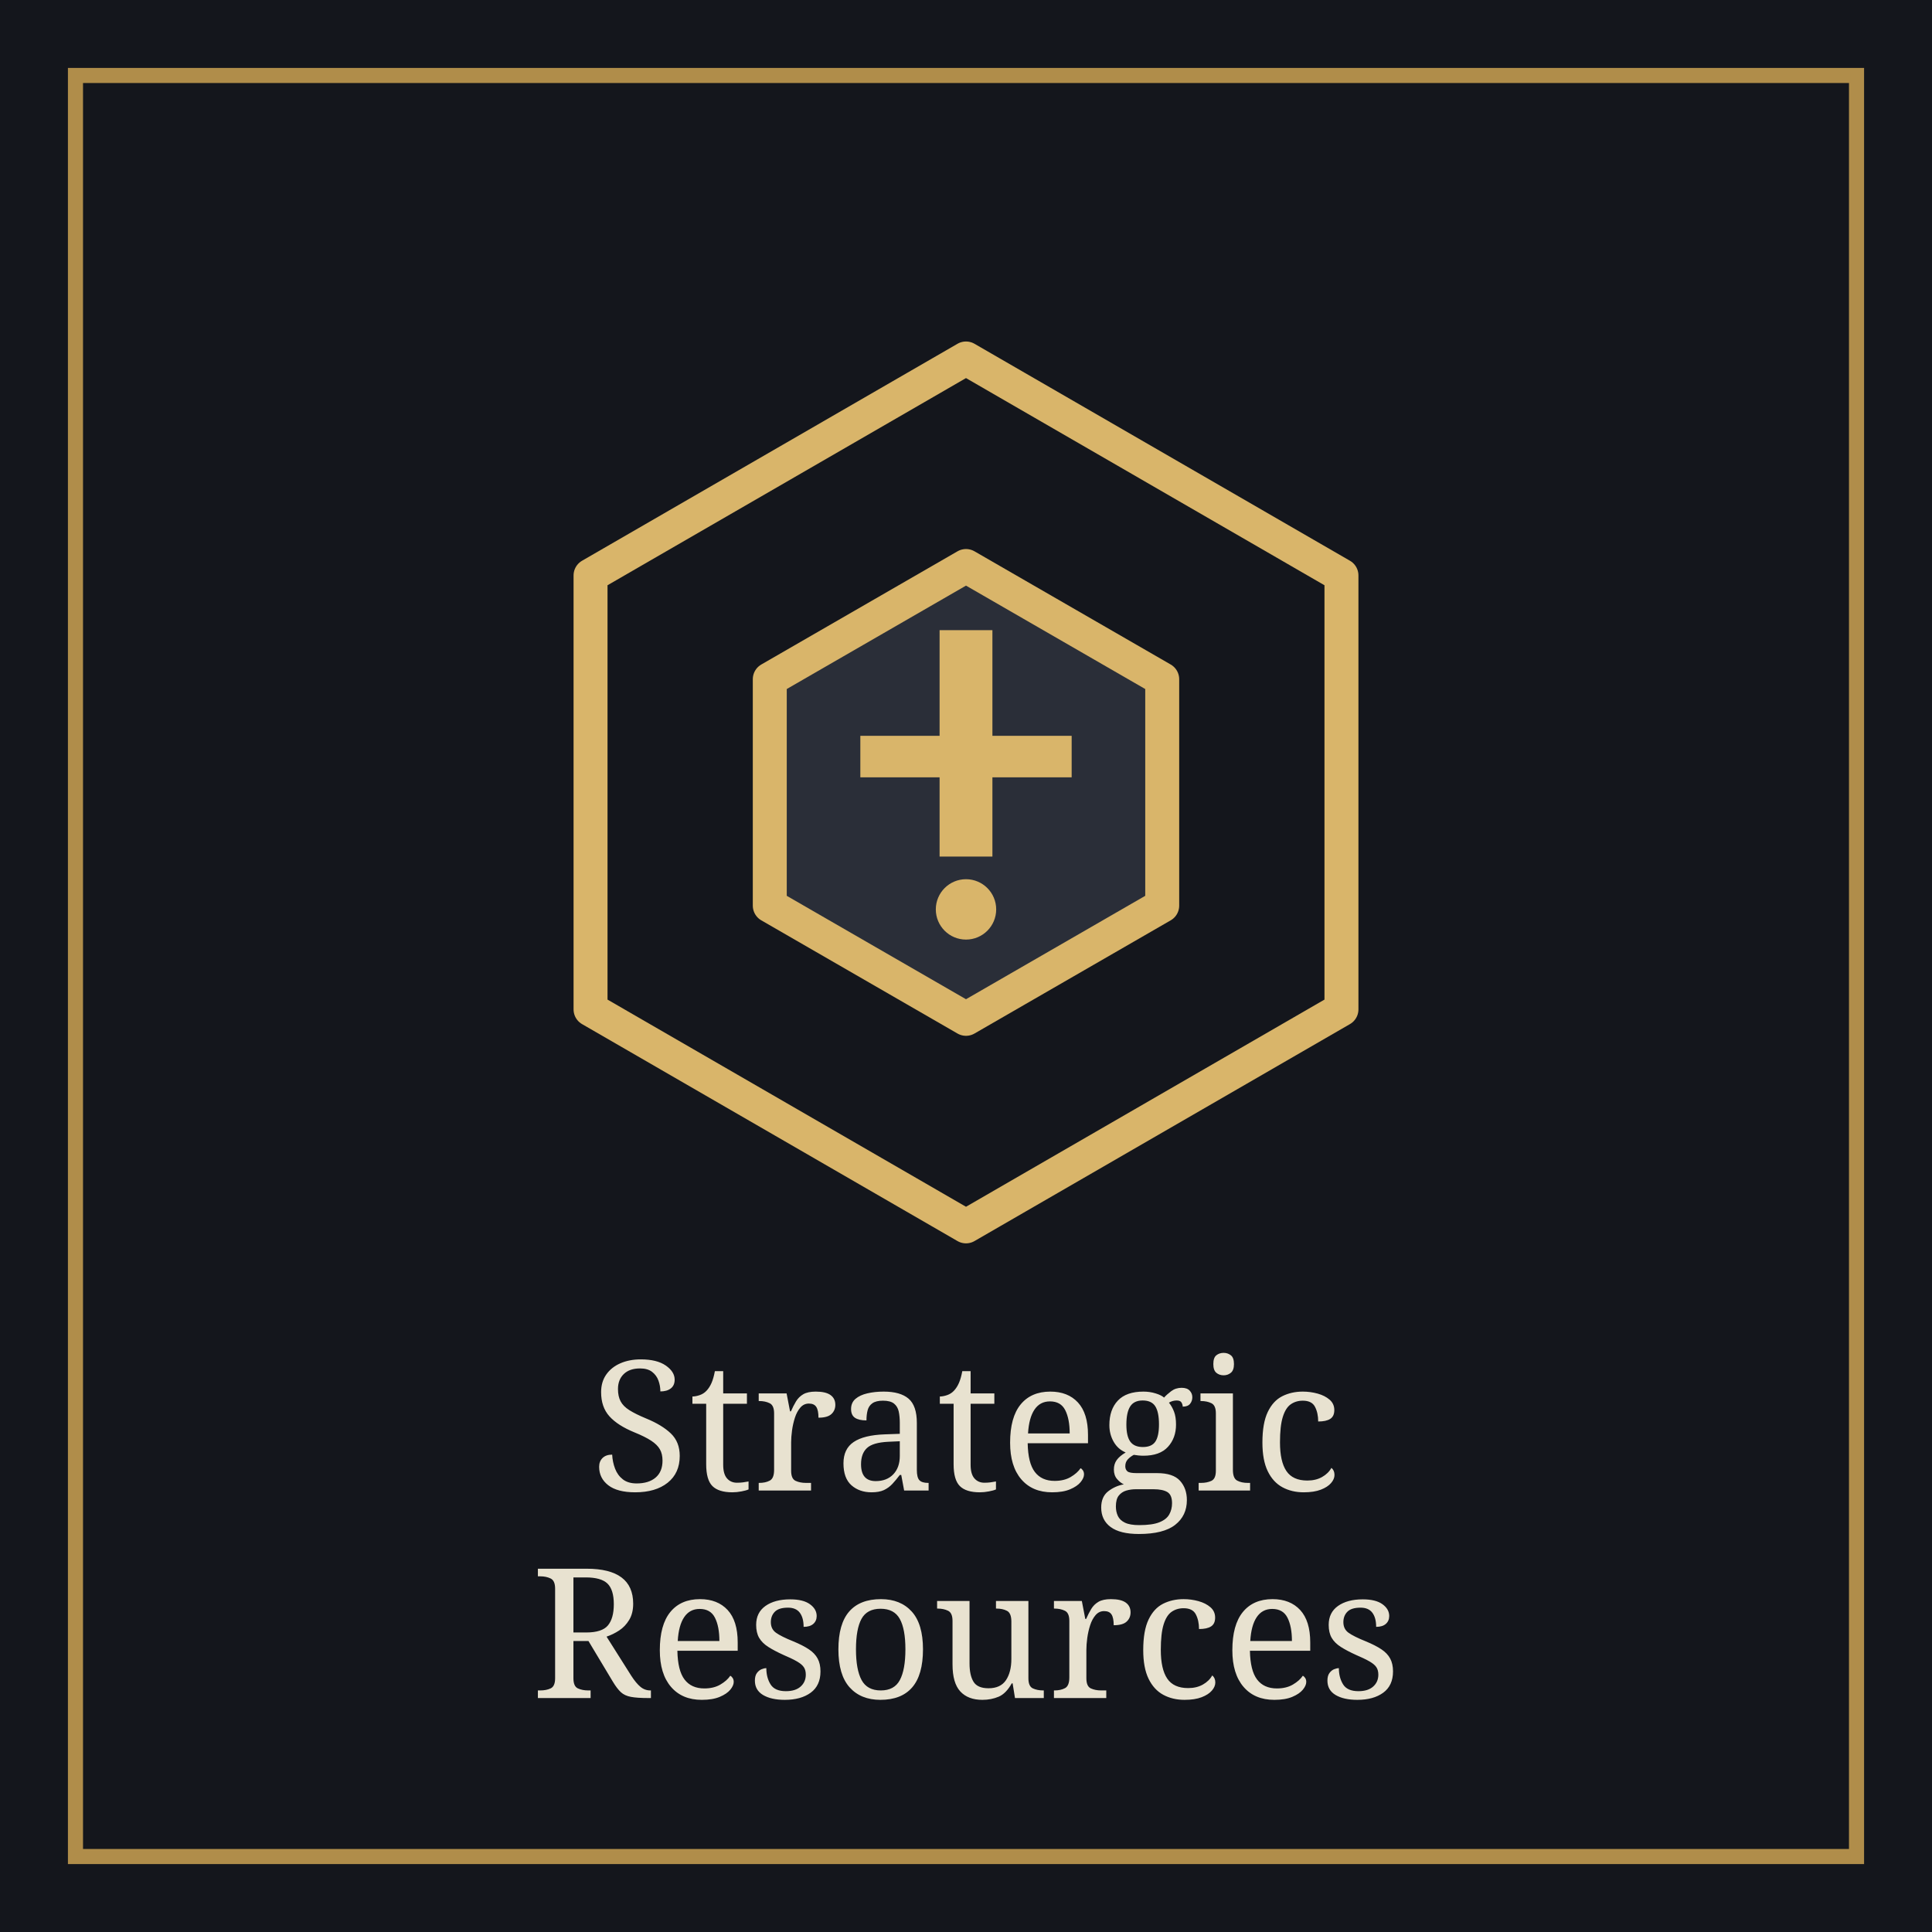
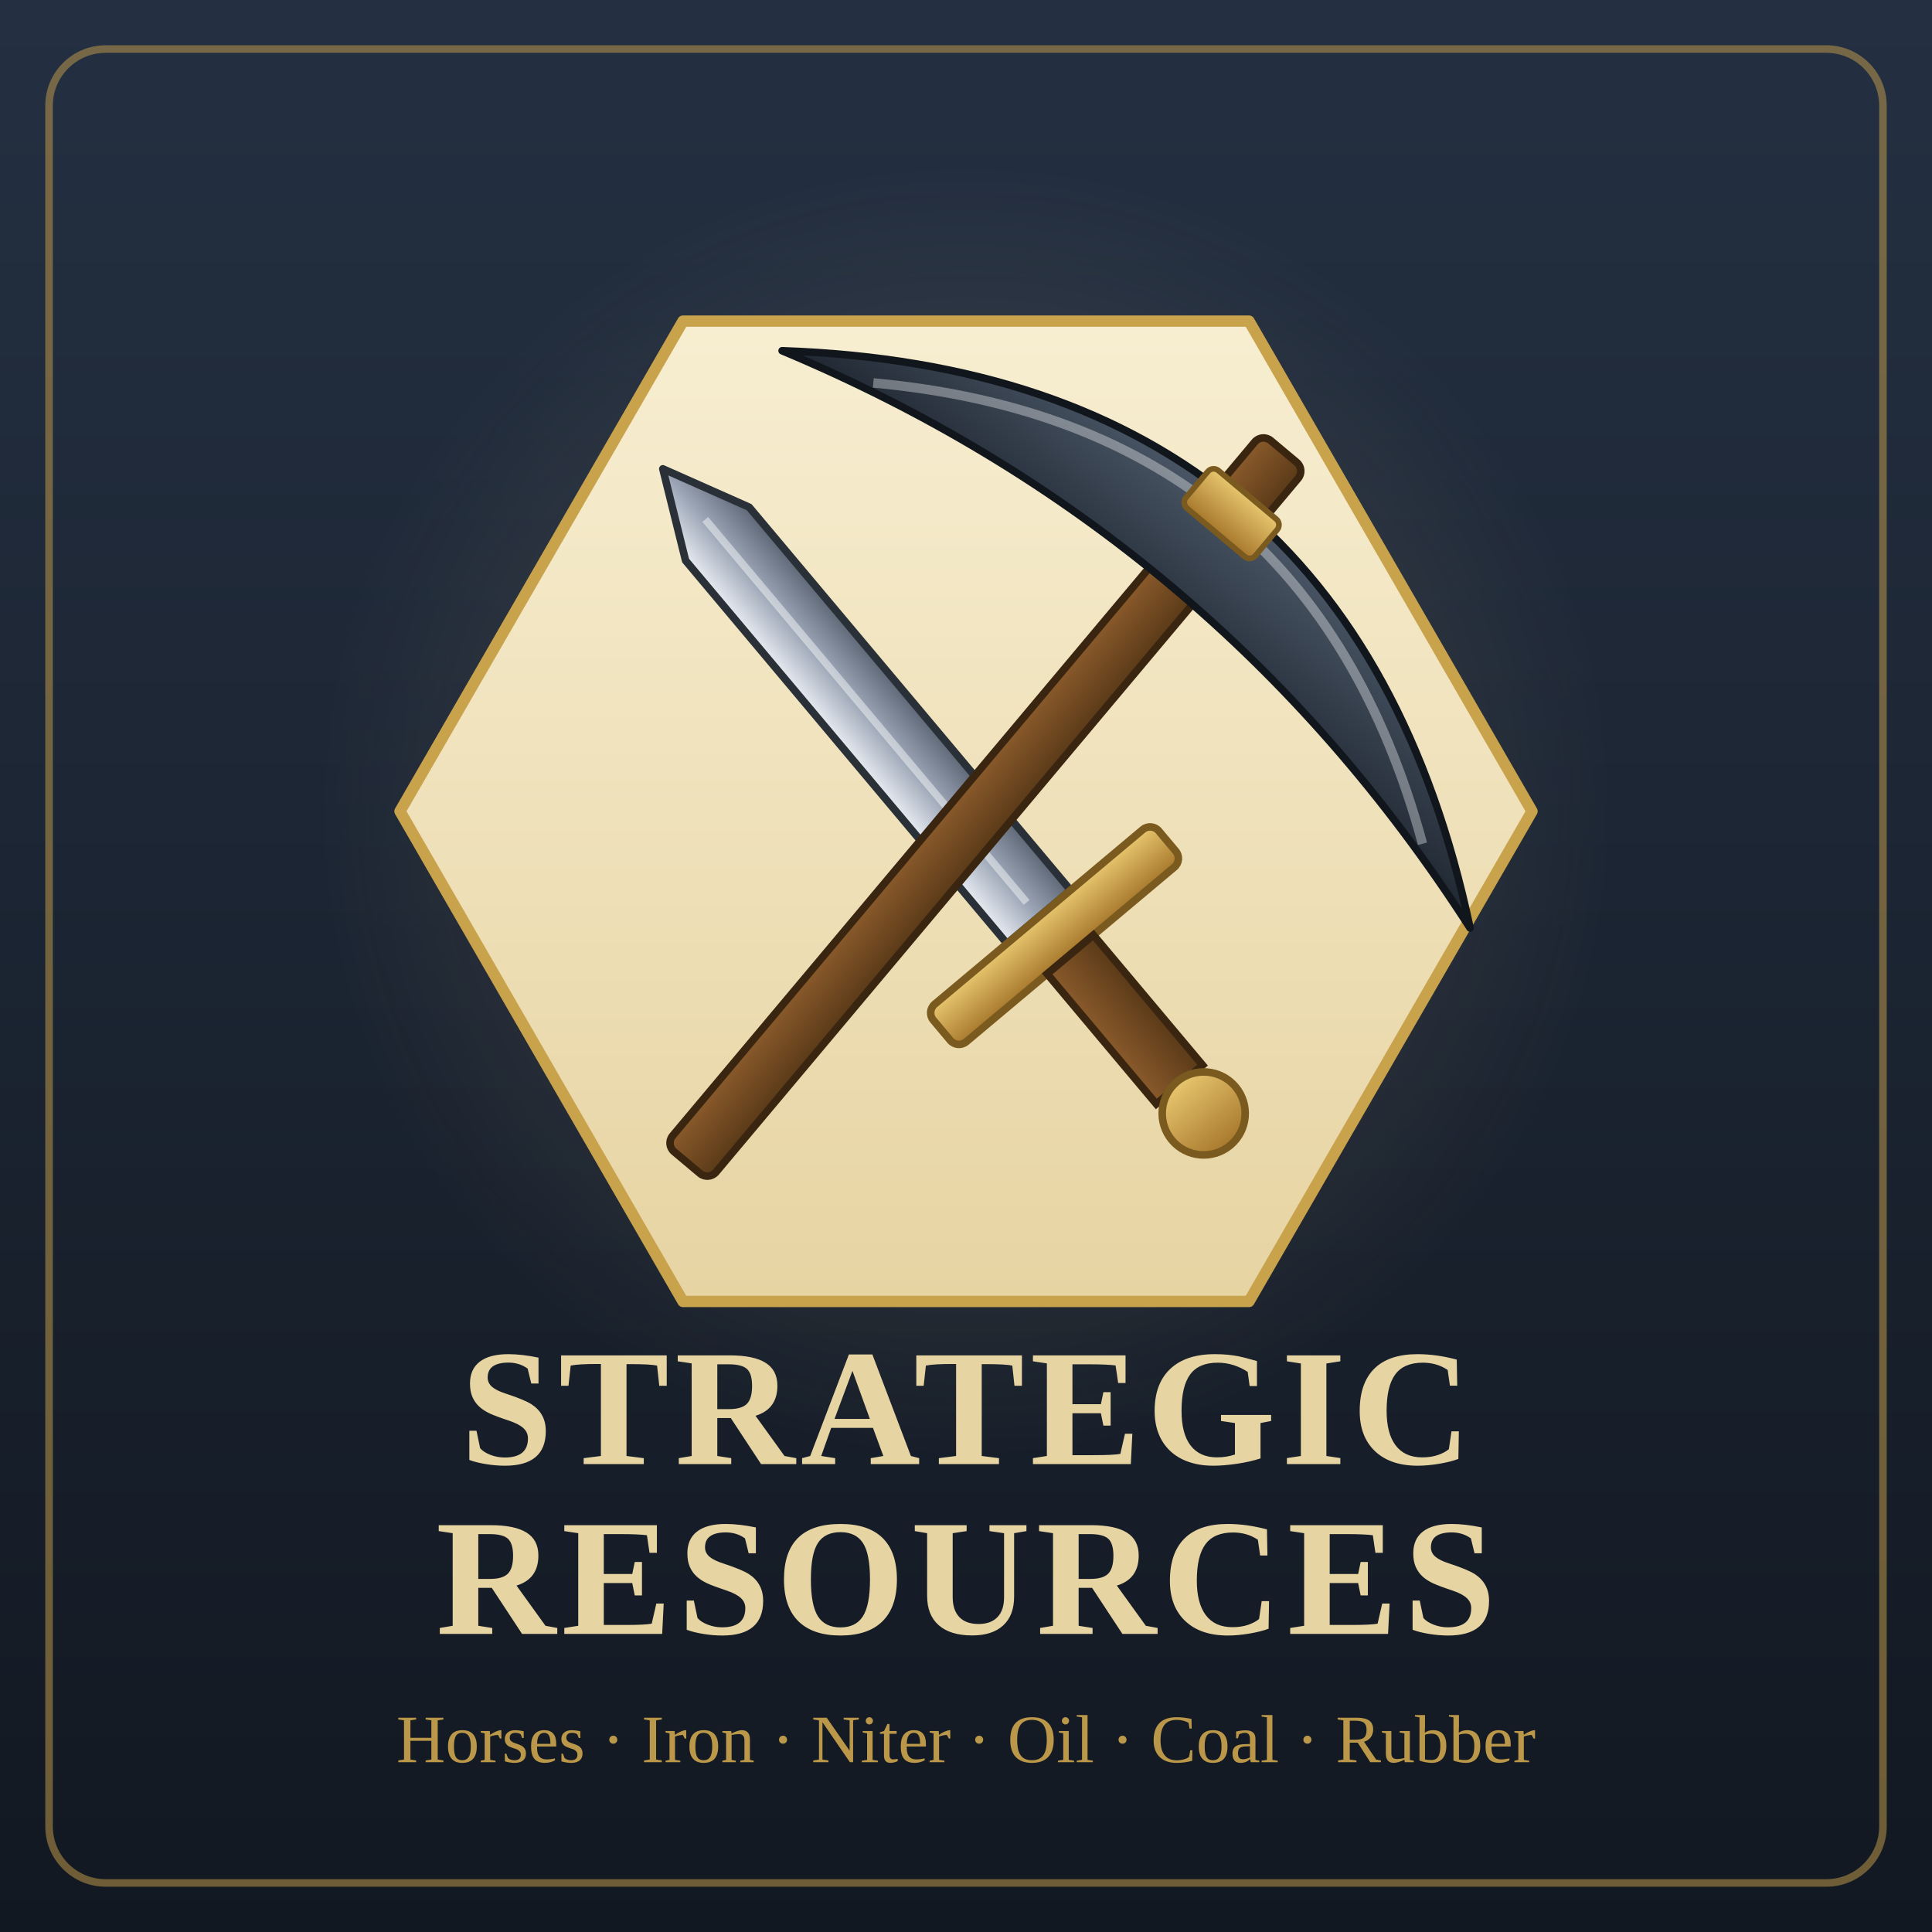
<svg xmlns="http://www.w3.org/2000/svg" width="1024" height="1024" viewBox="0 0 1024 1024">
-   <rect width="1024" height="1024" fill="#14161c" />
-   <rect x="40" y="40" width="944" height="944" fill="none" stroke="#b08d4a" stroke-width="8" />
-   <g transform="translate(512 420)" fill="none" stroke="#d9b56a" stroke-width="18" stroke-linejoin="round">
-     <polygon points="0,-230 199,-115 199,115 0,230 -199,115 -199,-115" />
-     <polygon points="0,-120 104,-60 104,60 0,120 -104,60 -104,-60" fill="#2a2e38" />
+   <defs>
+     <linearGradient id="bg" x1="0" y1="0" x2="0" y2="1">
+       <stop offset="0%" stop-color="#243042" />
+       <stop offset="100%" stop-color="#121821" />
+     </linearGradient>
+     <linearGradient id="parchment" x1="0" y1="0" x2="0" y2="1">
+       <stop offset="0%" stop-color="#f7eed1" />
+       <stop offset="100%" stop-color="#e7d4a3" />
+     </linearGradient>
+     <linearGradient id="ingot" x1="0" y1="0" x2="0" y2="1">
+       <stop offset="0%" stop-color="#e8c66f" />
+       <stop offset="100%" stop-color="#a7782c" />
+     </linearGradient>
+     <linearGradient id="steel" x1="0" y1="0" x2="1" y2="0">
+       <stop offset="0%" stop-color="#e9edf3" />
+       <stop offset="50%" stop-color="#9aa4b4" />
+       <stop offset="100%" stop-color="#5c6675" />
+     </linearGradient>
+     <linearGradient id="steelv" x1="0" y1="0" x2="0" y2="1">
+       <stop offset="0%" stop-color="#4a5666" />
+       <stop offset="100%" stop-color="#1e2630" />
+     </linearGradient>
+     <linearGradient id="wood" x1="0" y1="0" x2="1" y2="0">
+       <stop offset="0%" stop-color="#8a5a2b" />
+       <stop offset="100%" stop-color="#5a3a18" />
+     </linearGradient>
+     <radialGradient id="glow" cx="50%" cy="50%" r="50%">
+       <stop offset="0%" stop-color="#e7d4a3" stop-opacity="0.22" />
+       <stop offset="100%" stop-color="#e7d4a3" stop-opacity="0" />
+     </radialGradient>
+     <clipPath id="hexclip">
+       <polygon points="812,430 662,689.8 362,689.8 212,430 362,170.2 662,170.2" />
+     </clipPath>
+   </defs>
+   <rect width="1024" height="1024" fill="url(#bg)" />
+   <rect x="26" y="26" width="972" height="972" rx="30" fill="none" stroke="#c9a24c" stroke-width="4" opacity="0.5" />
+   <circle cx="512" cy="430" r="340" fill="url(#glow)" />
+   <polygon points="812,430 662,689.8 362,689.8 212,430 362,170.2 662,170.2" fill="url(#parchment)" stroke="#c9a24c" stroke-width="6" stroke-linejoin="round" />
+   <g transform="translate(512 440) rotate(-40)">
+     <g>
+       <polygon points="0,-250 22,-205 22,60 -22,60 -22,-205" fill="url(#steel)" stroke="#2a3038" stroke-width="4" stroke-linejoin="round" />
+       <line x1="0" y1="-215" x2="0" y2="50" stroke="#ffffff" stroke-opacity="0.45" stroke-width="4" />
+       <rect x="-78" y="60" width="156" height="26" rx="6" fill="url(#ingot)" stroke="#7a5a1e" stroke-width="4" />
+       <rect x="-16" y="86" width="32" height="90" fill="url(#wood)" stroke="#3a2510" stroke-width="4" />
+       <circle cx="0" cy="196" r="22" fill="url(#ingot)" stroke="#7a5a1e" stroke-width="4" />
+     </g>
  </g>
-   <g transform="translate(512 420)" fill="#d9b56a">
-     <rect x="-14" y="-86" width="28" height="120" />
-     <rect x="-56" y="-30" width="112" height="22" />
-     <circle cx="0" cy="62" r="16" />
+   <g transform="translate(512 440) rotate(40)">
+     <g>
+       <rect x="-15" y="-262" width="30" height="492" rx="6" fill="url(#wood)" stroke="#3a2510" stroke-width="4" />
+       <path d="M-238,-132 Q0,-318 238,-132 Q0,-206 -238,-132 Z" fill="url(#steelv)" stroke="#11161c" stroke-width="4" stroke-linejoin="round" />
+       <path d="M-190,-150 Q0,-282 190,-150" fill="none" stroke="#ffffff" stroke-opacity="0.35" stroke-width="5" />
+       <rect x="-24" y="-232" width="48" height="26" rx="4" fill="url(#ingot)" stroke="#7a5a1e" stroke-width="3" />
+     </g>
  </g>
-   <text x="512" y="790" font-family="Georgia, serif" font-size="96" fill="#e8e2d0" text-anchor="middle">Strategic</text>
-   <text x="512" y="900" font-family="Georgia, serif" font-size="96" fill="#e8e2d0" text-anchor="middle">Resources</text>
+   <text x="512" y="776" text-anchor="middle" font-family="Georgia, 'Times New Roman', serif" font-size="88" font-weight="bold" fill="#e7d4a3" letter-spacing="3">STRATEGIC</text>
+   <text x="512" y="866" text-anchor="middle" font-family="Georgia, 'Times New Roman', serif" font-size="88" font-weight="bold" fill="#e7d4a3" letter-spacing="3">RESOURCES</text>
+   <text x="512" y="934" text-anchor="middle" font-family="Georgia, 'Times New Roman', serif" font-size="36" fill="#c9a24c" opacity="0.92">Horses · Iron · Niter · Oil · Coal · Rubber</text>
</svg>
